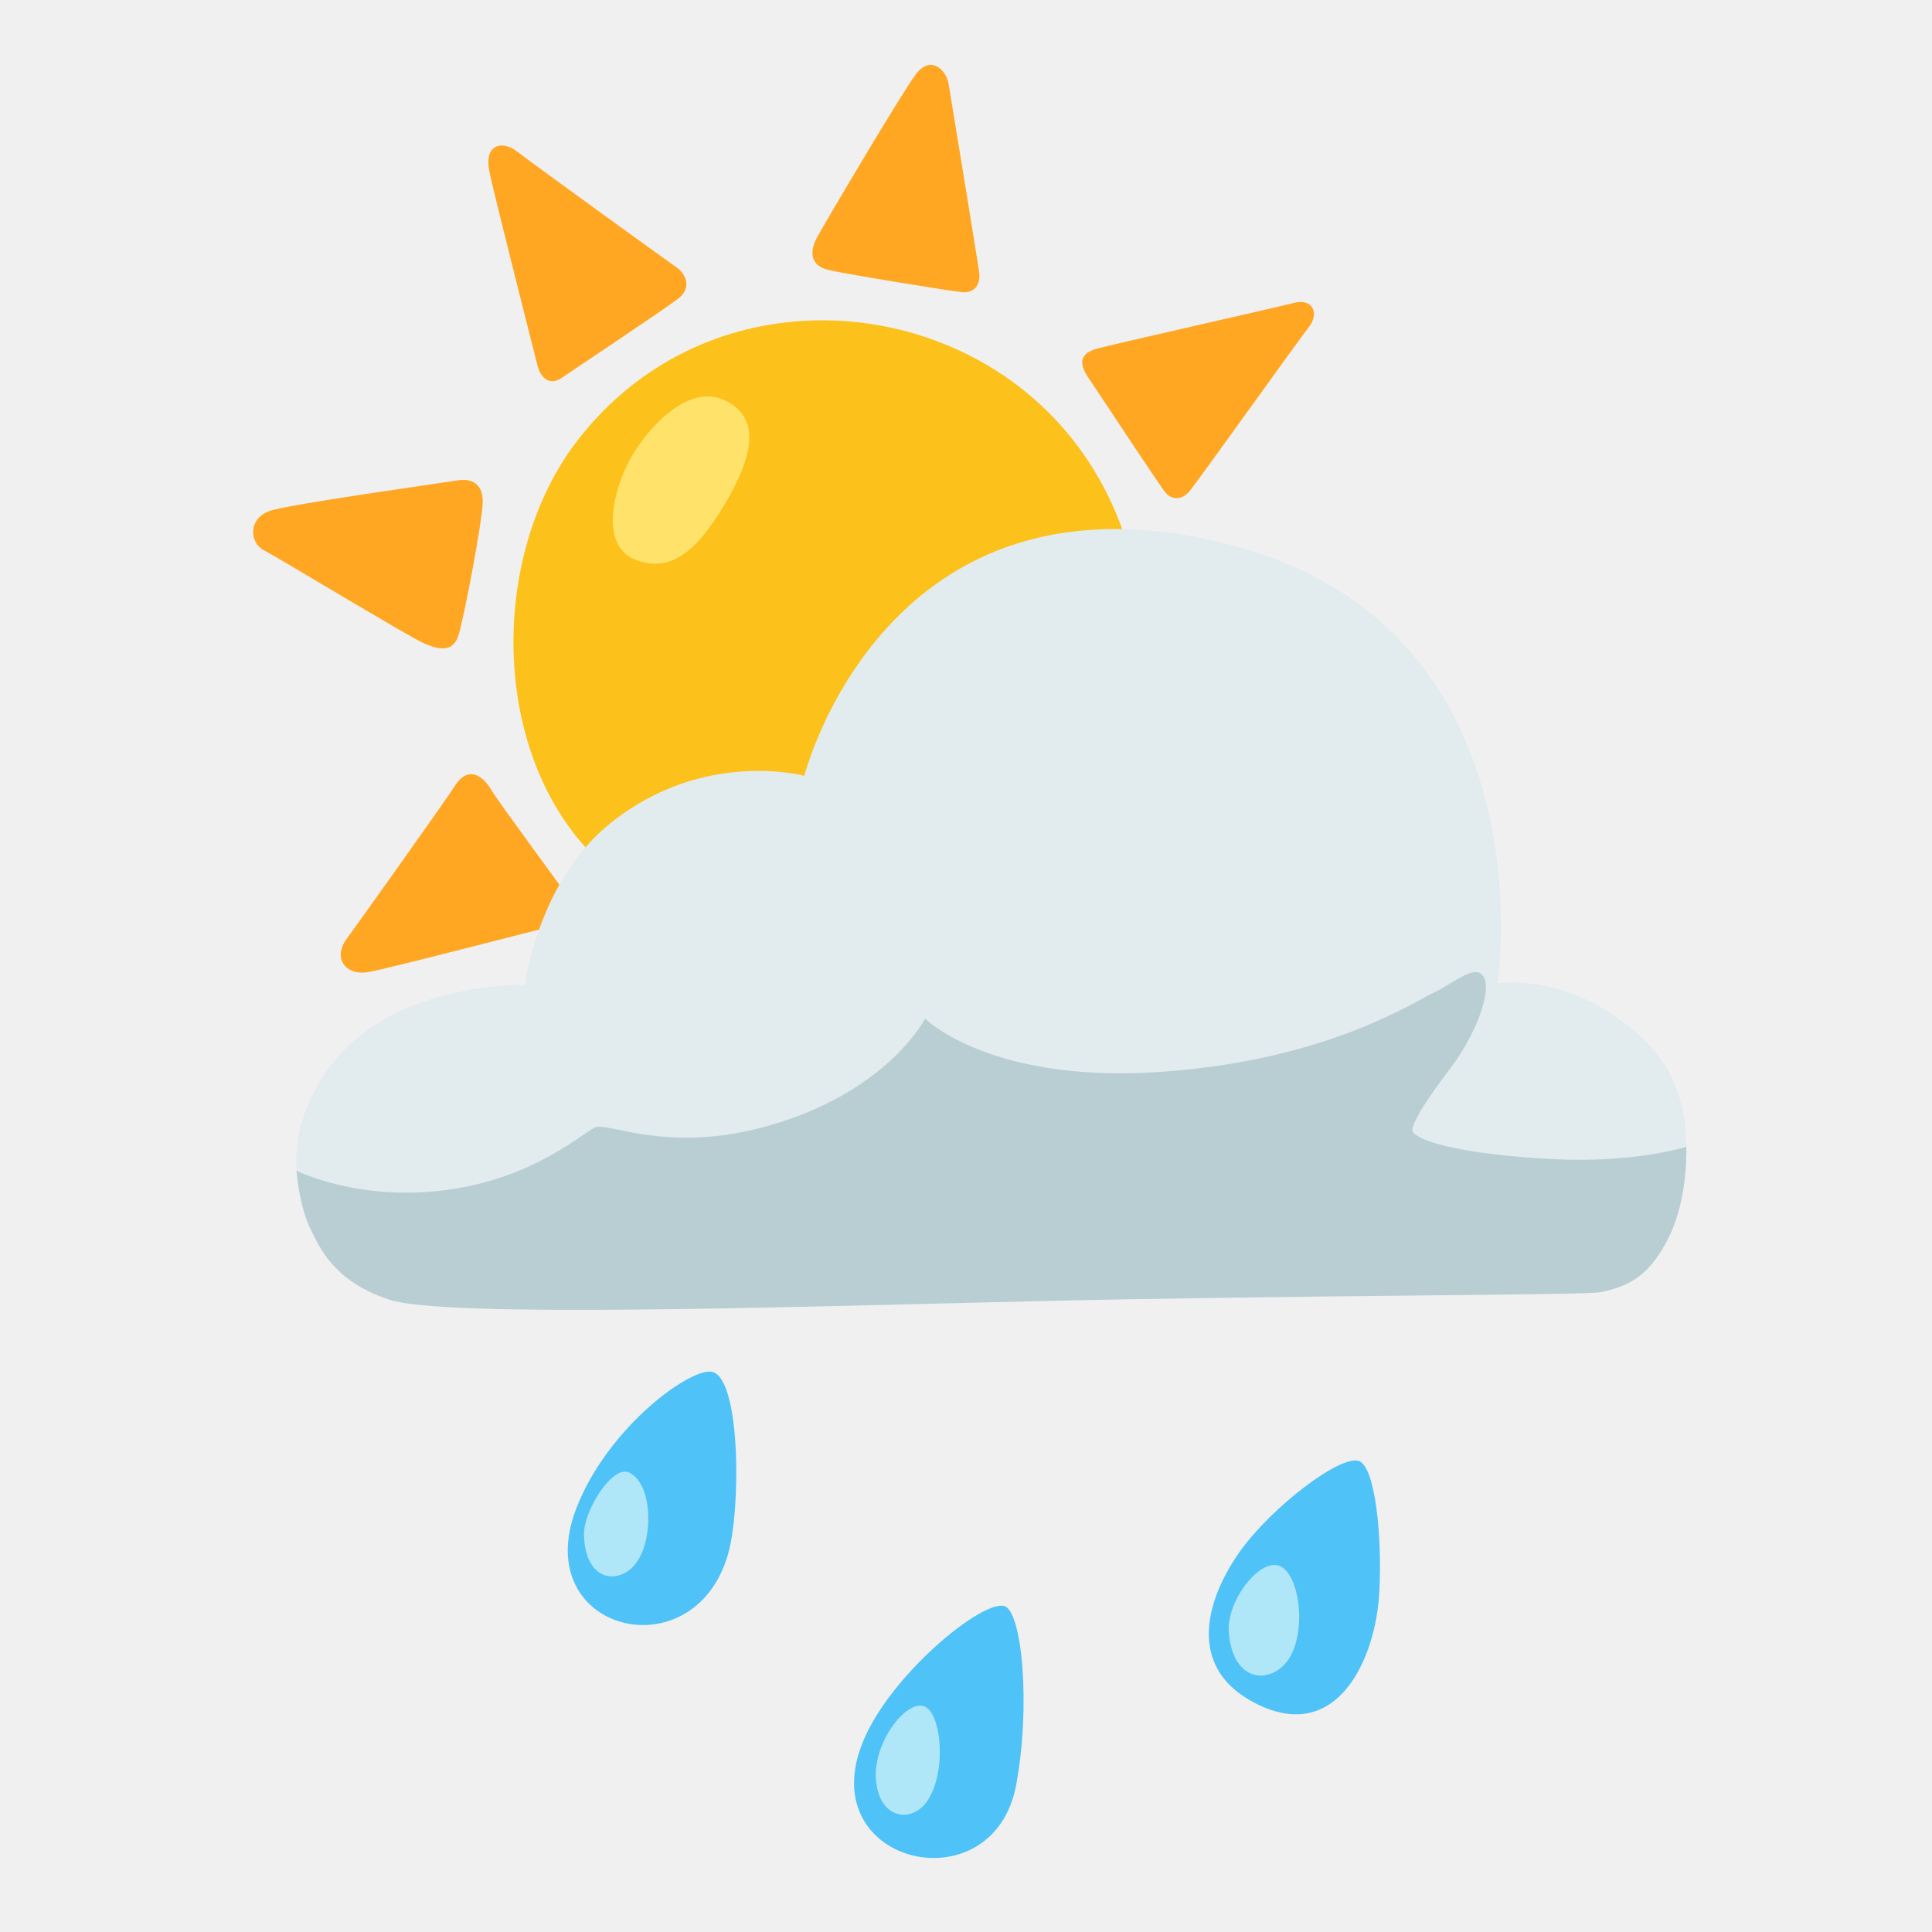
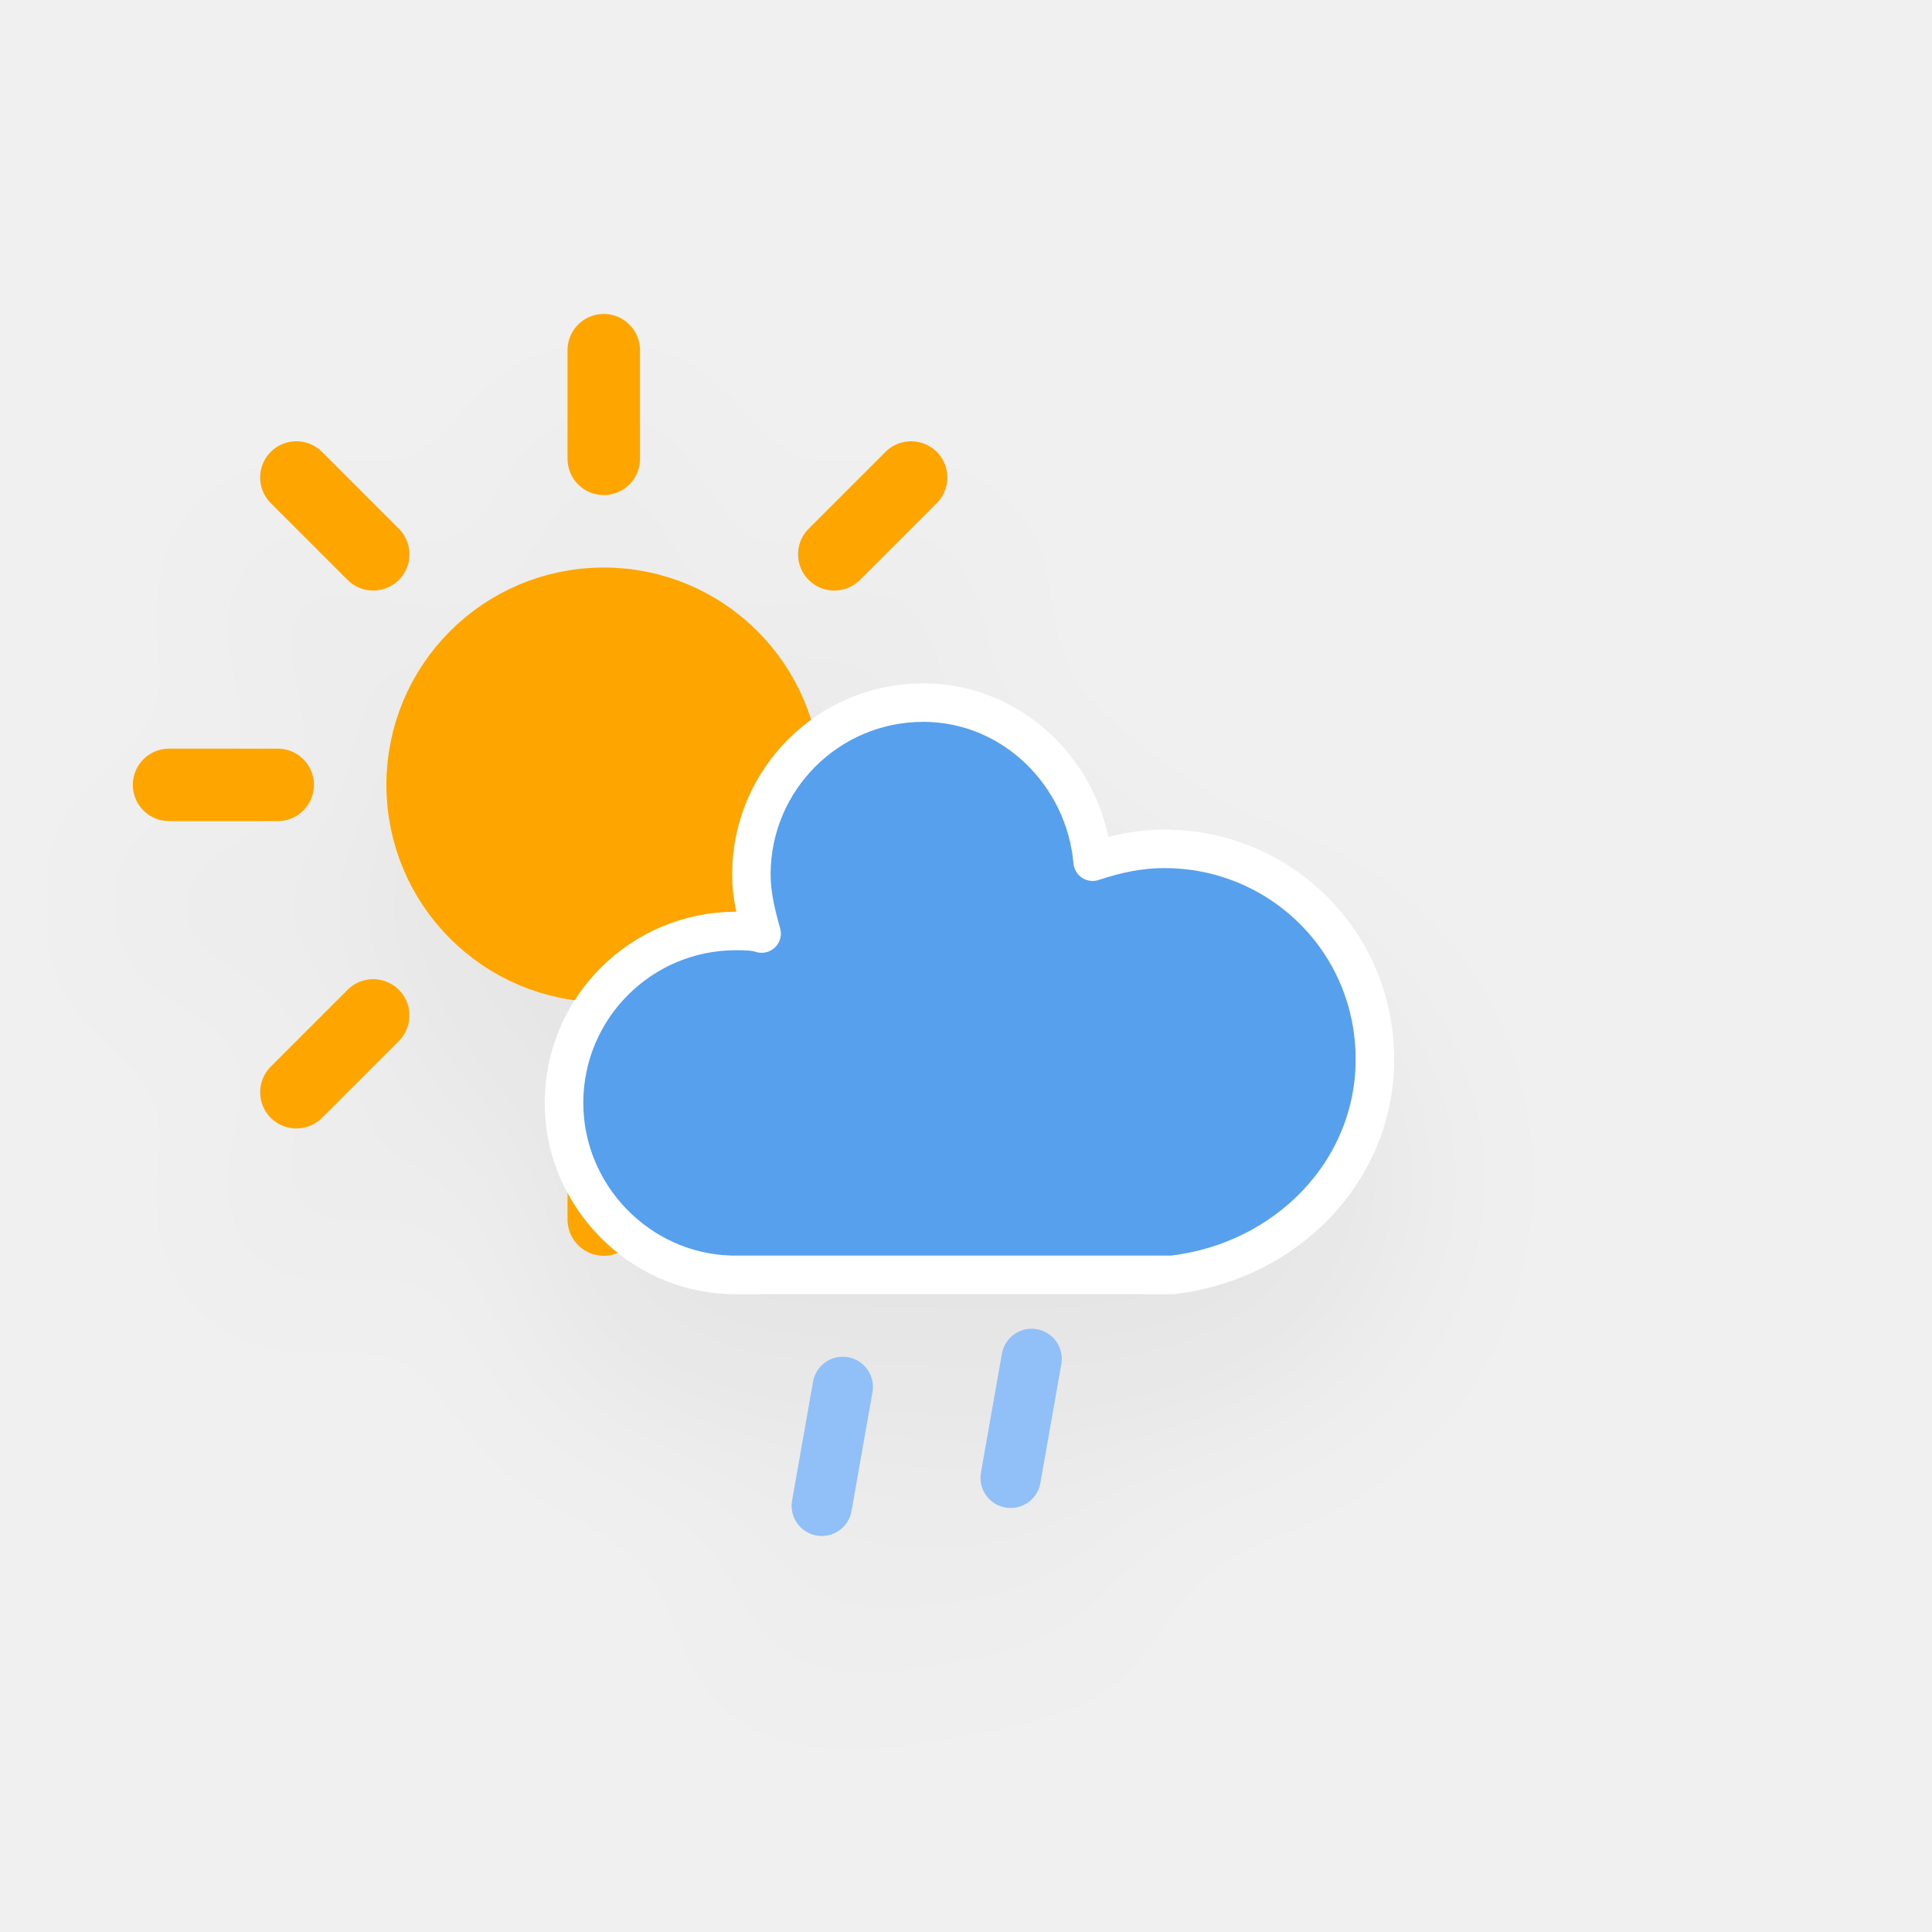
- <svg xmlns="http://www.w3.org/2000/svg" width="800px" height="800px" viewBox="0 0 128 128" aria-hidden="true" role="img" class="iconify iconify--noto" preserveAspectRatio="xMidYMid meet">
-   <path d="M38.29 29.14c-6.01 7.73-5.91 21.47 1.78 28.27c8.73 7.72 21.01 7.65 28.74.54c9.26-8.52 8.73-22.71.54-30.74c-8.24-8.08-22.95-8.5-31.06 1.93z" fill="#fcc11a" />
-   <path d="M47.95 26.49c-2.38-1.06-4.98 1.81-6.12 3.78c-1.13 1.96-2.19 5.81.23 6.8c2.42.98 4.15-.68 5.89-3.55c1.74-2.88 2.72-5.82 0-7.03z" fill="#fee269" />
-   <path d="M54.14 15.71c-.58 1.08-.38 1.91.76 2.18c1.14.27 8.28 1.43 8.88 1.47c.87.05 1.2-.6 1.09-1.36c-.11-.76-1.85-11.44-2.02-12.42c-.16-.98-1.2-1.96-2.18-.65s-6.09 9.96-6.53 10.78z" fill="#ffa722" />
-   <path d="M72.6 23.12c-1.12.35-1.09 1.03-.49 1.91c.6.87 4.74 7.19 5.12 7.62c.38.44 1.03.54 1.58-.11s7.35-10.19 7.84-10.78c.82-.98.33-2.02-.93-1.69c-.94.25-12.41 2.83-13.12 3.05z" fill="#ffa722" />
-   <path d="M30.12 52.09c.76-1.25 1.74-.93 2.45.27c.48.82 4.57 6.32 4.96 6.92c.38.6.54 1.74-.65 2.02c-1.2.27-10.95 2.83-12.47 3.1s-2.4-.93-1.42-2.23c.57-.77 6.7-9.37 7.13-10.08z" fill="#ffa722" />
-   <path d="M28.06 42.61c1.39.62 2.05.4 2.34-.6c.38-1.31 1.52-7.3 1.58-8.66c.04-.89-.33-1.74-1.69-1.52s-11.16 1.58-12.42 2.02c-1.45.51-1.35 2.11-.38 2.61c1.14.6 9.59 5.72 10.57 6.15z" fill="#ffa722" />
-   <path d="M44.99 19.74c.78-.63.54-1.52-.16-2.02c-.71-.49-9.46-6.82-10.57-7.68c-.98-.76-2.18-.49-1.85 1.25c.23 1.25 3.02 12.21 3.21 12.96c.22.87.87 1.31 1.63.76c.77-.53 6.93-4.62 7.74-5.27z" fill="#ffa722" />
-   <path d="M99.22 65.16s3.54-23.47-17.6-29.03C58.67 30.09 53.29 51.4 53.29 51.4s-6.68-1.82-12.85 3.14c-4.83 3.88-5.66 10.72-5.66 10.72s-9.41-.32-13.45 6.17c-3.84 6.17 0 10.22 0 10.22l55.54-2.23l34.19.2s2.47-6.42-2.28-10.87c-4.76-4.44-9.56-3.59-9.56-3.59z" fill="#e2ebee" />
-   <path d="M61.29 67.49s4.25 4.25 15.38 3.54s16.99-4.65 18.31-5.26c1.32-.61 2.83-2.02 3.34-1.01c.51 1.01-.61 3.84-2.12 5.87c-1.52 2.02-2.37 3.25-2.63 4.15c-.2.71 3.14 1.72 9.41 2.02c5.36.26 8.74-.82 8.74-.82s.15 3.37-1.16 6c-1.22 2.43-2.49 3.22-4.51 3.63c-1.04.21-20.67.2-37.56.6c-16.89.4-38.95 1.11-42.69-.1s-4.66-3.58-5.14-4.5c-.84-1.58-1.02-4.05-1.02-4.05s4.14 2.08 10.01 1.27s9-3.84 9.81-4.15c.81-.3 4.65 1.62 10.72.1c8.48-2.13 11.11-7.29 11.11-7.29z" fill="#b9ced3" />
-   <path d="M47.26 90.91c-1.32-.48-7.05 3.63-9.11 9.11c-3.04 8.09 7.79 10.79 10.07 3c.87-2.96.86-11.45-.96-12.11z" fill="#4fc2f7" />
-   <path d="M90.07 96.81c-1.17-.52-5.82 3.02-7.93 5.99c-2.02 2.84-3.82 7.64 1.14 10.1c5.41 2.67 7.87-3.14 8.1-7.36c.21-3.82-.28-8.27-1.31-8.73z" fill="#4fc2f7" />
-   <path d="M66.52 106.4c-1.47-.35-7.11 4.23-9.13 8.5c-4.05 8.56 8.39 11.58 9.93 3.37c.98-5.21.4-11.59-.8-11.87z" fill="#4fc2f7" />
-   <path d="M61.24 113.05c-1.17-.47-3.45 2.4-3.2 4.95c.26 2.55 2.36 2.78 3.36 1.37c1.34-1.87 1-5.86-.16-6.32z" fill="#afe6f8" />
-   <path d="M41.68 97.56c-1.11-.52-3.01 2.52-2.99 4.09c.05 3.2 2.41 3.41 3.51 1.83c1.1-1.57 1.05-5.18-.52-5.92z" fill="#afe6f8" />
-   <path d="M84.83 103.77c-1.32-.63-3.59 2.28-3.42 4.39c.3 3.64 3.19 3.42 4.16 1.43s.45-5.25-.74-5.82z" fill="#afe6f8" />
+ <svg xmlns="http://www.w3.org/2000/svg" version="1.1" width="64" height="64" viewbox="0 0 64 64">
+   <defs>
+     <filter id="blur" width="200%" height="200%">
+       <feGaussianBlur in="SourceAlpha" stdDeviation="3" />
+       <feOffset dx="0" dy="4" result="offsetblur" />
+       <feComponentTransfer>
+         <feFuncA type="linear" slope="0.05" />
+       </feComponentTransfer>
+       <feMerge>
+         <feMergeNode />
+         <feMergeNode in="SourceGraphic" />
+       </feMerge>
+     </filter>
+     <style type="text/css">
+ /*
+ ** SUN
+ */
+ @keyframes am-weather-sun {
+   0% {
+     -webkit-transform: rotate(0deg);
+        -moz-transform: rotate(0deg);
+         -ms-transform: rotate(0deg);
+             transform: rotate(0deg);
+   }
+ 
+   100% {
+     -webkit-transform: rotate(360deg);
+        -moz-transform: rotate(360deg);
+         -ms-transform: rotate(360deg);
+             transform: rotate(360deg);
+   }
+ }
+ 
+ .am-weather-sun {
+   -webkit-animation-name: am-weather-sun;
+      -moz-animation-name: am-weather-sun;
+       -ms-animation-name: am-weather-sun;
+           animation-name: am-weather-sun;
+   -webkit-animation-duration: 9s;
+      -moz-animation-duration: 9s;
+       -ms-animation-duration: 9s;
+           animation-duration: 9s;
+   -webkit-animation-timing-function: linear;
+      -moz-animation-timing-function: linear;
+       -ms-animation-timing-function: linear;
+           animation-timing-function: linear;
+   -webkit-animation-iteration-count: infinite;
+      -moz-animation-iteration-count: infinite;
+       -ms-animation-iteration-count: infinite;
+           animation-iteration-count: infinite;
+ }
+ 
+ /*
+ ** RAIN
+ */
+ @keyframes am-weather-rain {
+   0% {
+     stroke-dashoffset: 0;
+   }
+ 
+   100% {
+     stroke-dashoffset: -100;
+   }
+ }
+ 
+ .am-weather-rain-1 {
+   -webkit-animation-name: am-weather-rain;
+      -moz-animation-name: am-weather-rain;
+       -ms-animation-name: am-weather-rain;
+           animation-name: am-weather-rain;
+   -webkit-animation-duration: 8s;
+      -moz-animation-duration: 8s;
+       -ms-animation-duration: 8s;
+           animation-duration: 8s;
+   -webkit-animation-timing-function: linear;
+      -moz-animation-timing-function: linear;
+       -ms-animation-timing-function: linear;
+           animation-timing-function: linear;
+   -webkit-animation-iteration-count: infinite;
+      -moz-animation-iteration-count: infinite;
+       -ms-animation-iteration-count: infinite;
+           animation-iteration-count: infinite;
+ }
+ 
+ .am-weather-rain-2 {
+   -webkit-animation-name: am-weather-rain;
+      -moz-animation-name: am-weather-rain;
+       -ms-animation-name: am-weather-rain;
+           animation-name: am-weather-rain;
+   -webkit-animation-delay: 0.25s;
+      -moz-animation-delay: 0.25s;
+       -ms-animation-delay: 0.25s;
+           animation-delay: 0.25s;
+   -webkit-animation-duration: 8s;
+      -moz-animation-duration: 8s;
+       -ms-animation-duration: 8s;
+           animation-duration: 8s;
+   -webkit-animation-timing-function: linear;
+      -moz-animation-timing-function: linear;
+       -ms-animation-timing-function: linear;
+           animation-timing-function: linear;
+   -webkit-animation-iteration-count: infinite;
+      -moz-animation-iteration-count: infinite;
+       -ms-animation-iteration-count: infinite;
+           animation-iteration-count: infinite;
+ }
+         </style>
+   </defs>
+   <g filter="url(#blur)" id="rainy-1">
+     <g transform="translate(20,10)">
+       <g transform="translate(0,16), scale(1.2)">
+         <g class="am-weather-sun">
+           <g>
+             <line fill="none" stroke="orange" stroke-linecap="round" stroke-width="2" transform="translate(0,9)" x1="0" x2="0" y1="0" y2="3" />
+           </g>
+           <g transform="rotate(45)">
+             <line fill="none" stroke="orange" stroke-linecap="round" stroke-width="2" transform="translate(0,9)" x1="0" x2="0" y1="0" y2="3" />
+           </g>
+           <g transform="rotate(90)">
+             <line fill="none" stroke="orange" stroke-linecap="round" stroke-width="2" transform="translate(0,9)" x1="0" x2="0" y1="0" y2="3" />
+           </g>
+           <g transform="rotate(135)">
+             <line fill="none" stroke="orange" stroke-linecap="round" stroke-width="2" transform="translate(0,9)" x1="0" x2="0" y1="0" y2="3" />
+           </g>
+           <g transform="rotate(180)">
+             <line fill="none" stroke="orange" stroke-linecap="round" stroke-width="2" transform="translate(0,9)" x1="0" x2="0" y1="0" y2="3" />
+           </g>
+           <g transform="rotate(225)">
+             <line fill="none" stroke="orange" stroke-linecap="round" stroke-width="2" transform="translate(0,9)" x1="0" x2="0" y1="0" y2="3" />
+           </g>
+           <g transform="rotate(270)">
+             <line fill="none" stroke="orange" stroke-linecap="round" stroke-width="2" transform="translate(0,9)" x1="0" x2="0" y1="0" y2="3" />
+           </g>
+           <g transform="rotate(315)">
+             <line fill="none" stroke="orange" stroke-linecap="round" stroke-width="2" transform="translate(0,9)" x1="0" x2="0" y1="0" y2="3" />
+           </g>
+         </g>
+         <circle cx="0" cy="0" fill="orange" r="5" stroke="orange" stroke-width="2" />
+       </g>
+       <g>
+         <path d="M47.7,35.4c0-4.6-3.7-8.2-8.2-8.2c-1,0-1.9,0.2-2.8,0.5c-0.3-3.4-3.1-6.2-6.6-6.2c-3.7,0-6.7,3-6.7,6.7c0,0.8,0.2,1.6,0.4,2.3    c-0.3-0.1-0.7-0.1-1-0.1c-3.7,0-6.7,3-6.7,6.7c0,3.6,2.9,6.6,6.5,6.7l17.2,0C44.2,43.3,47.7,39.8,47.7,35.4z" fill="#57A0EE" stroke="white" stroke-linejoin="round" stroke-width="1.5" transform="translate(-15,-5), scale(0.85)" />
+       </g>
+     </g>
+     <g transform="translate(34,46), rotate(10)">
+       <line class="am-weather-rain-1" fill="none" stroke="#91C0F8" stroke-dasharray="4,7" stroke-linecap="round" stroke-width="2" transform="translate(-6,1)" x1="0" x2="0" y1="0" y2="8" />
+       <line class="am-weather-rain-2" fill="none" stroke="#91C0F8" stroke-dasharray="4,7" stroke-linecap="round" stroke-width="2" transform="translate(0,-1)" x1="0" x2="0" y1="0" y2="8" />
+     </g>
+   </g>
</svg>
